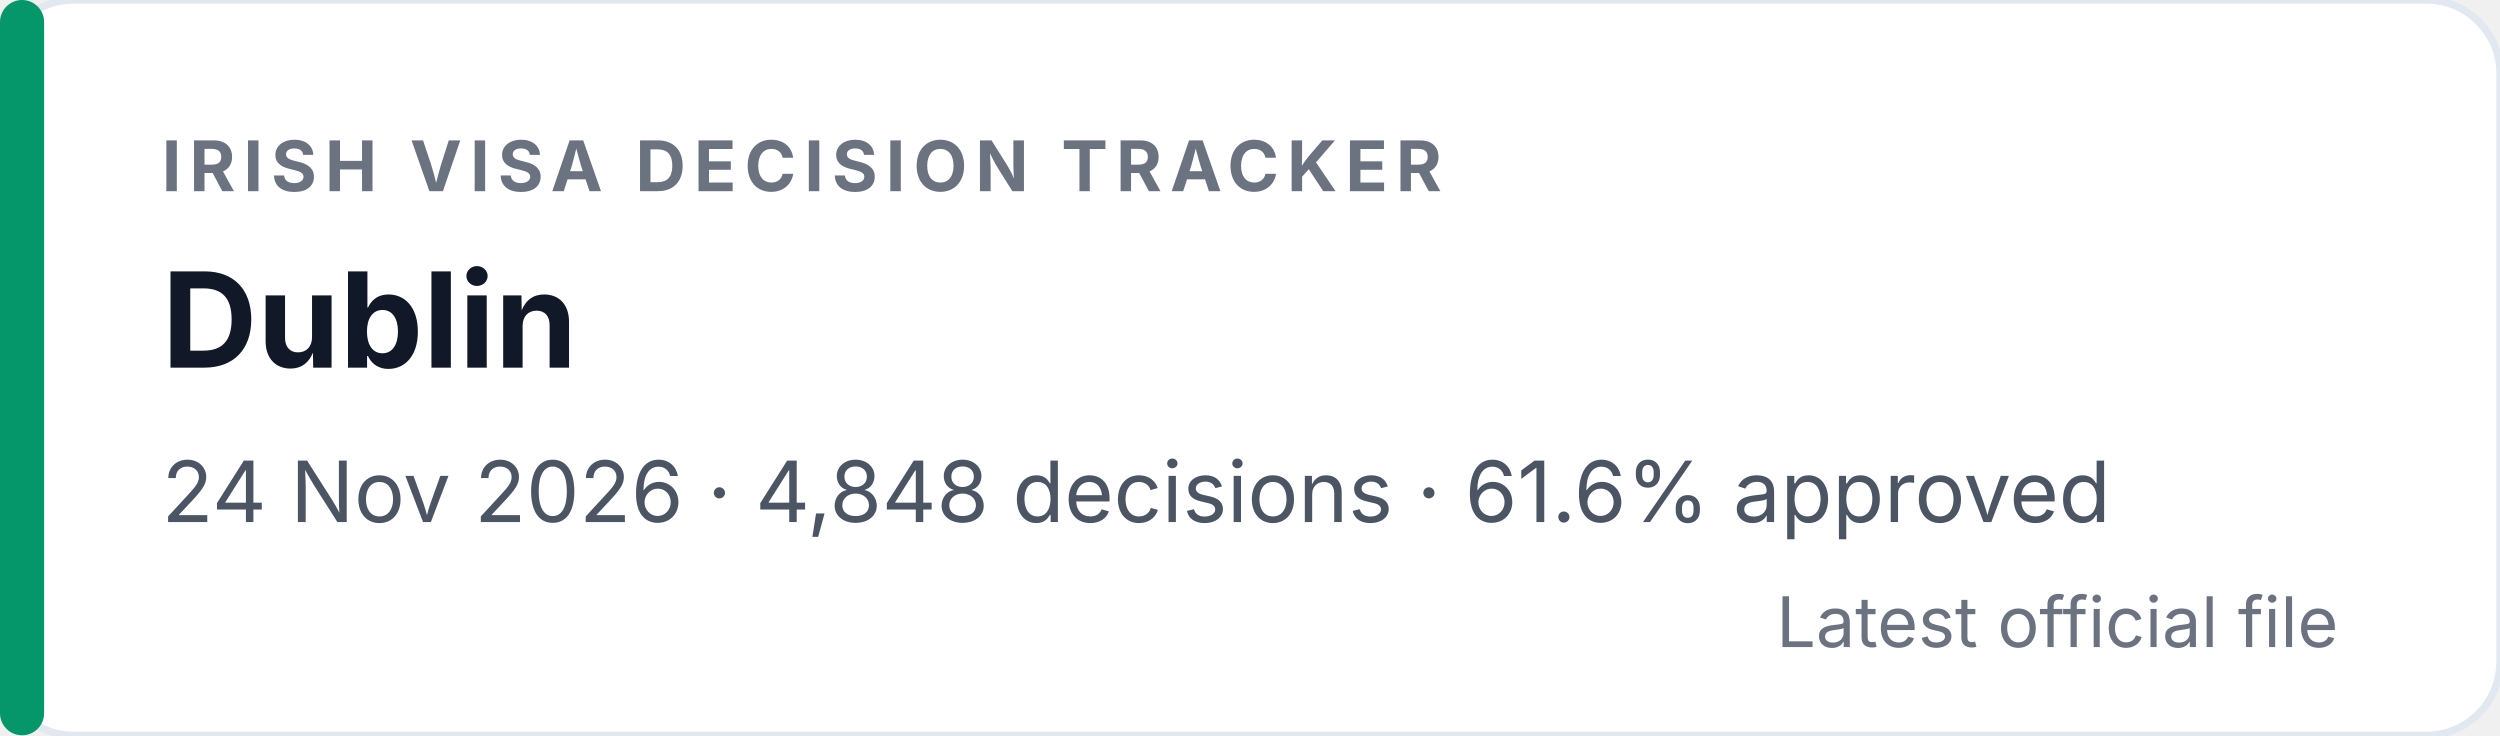
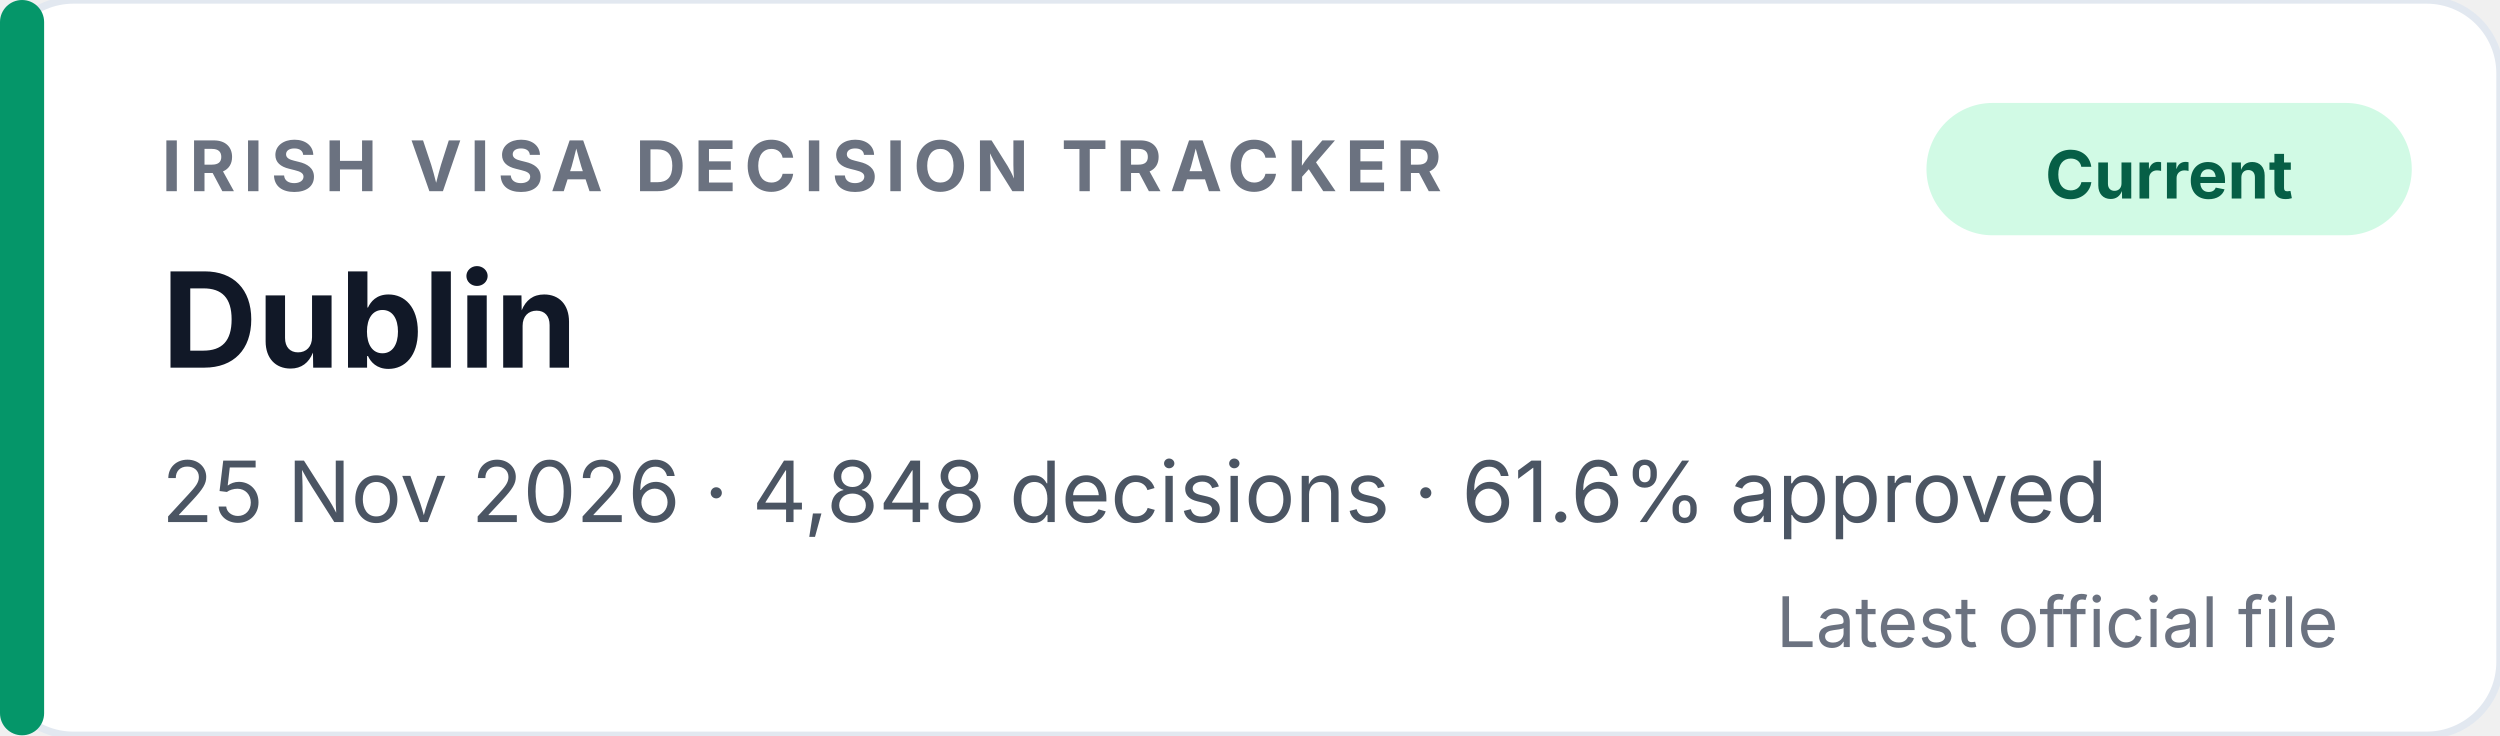
<svg xmlns="http://www.w3.org/2000/svg" width="340" height="100" viewBox="0 0 340 100" role="img" aria-labelledby="badge-title badge-desc">
  <rect width="340" height="100" rx="10" fill="#ffffff" stroke="#e2e8f0" />
  <rect x="0" y="0" width="6" height="100" rx="3" fill="#059669" />
  <text x="22" y="26" font-family="Inter, Segoe UI, Helvetica, Arial, sans-serif" font-size="9.5" font-weight="700" letter-spacing="1.1" fill="#6b7280">IRISH VISA DECISION TRACKER</text>
+   <rect x="262" y="14" width="66" height="18" rx="9" fill="#d1fae5" />
+   <text x="295" y="27" text-anchor="middle" font-family="Inter, Segoe UI, Helvetica, Arial, sans-serif" font-size="9" font-weight="700" fill="#065f46">Current</text>
  <text x="22" y="50" font-family="Inter, Segoe UI, Helvetica, Arial, sans-serif" font-size="18" font-weight="700" fill="#111827">Dublin</text>
-   <text x="22" y="71" font-family="Inter, Segoe UI, Helvetica, Arial, sans-serif" font-size="11.5" fill="#4b5563">24 Nov 2026 · 4,848 decisions · 61.6% approved</text>
+   <text x="22" y="71" font-family="Inter, Segoe UI, Helvetica, Arial, sans-serif" font-size="11.5" fill="#4b5563">25 Nov 2026 · 4,848 decisions · 61.6% approved</text>
  <text x="318" y="88" text-anchor="end" font-family="Inter, Segoe UI, Helvetica, Arial, sans-serif" font-size="9.5" fill="#6b7280">Latest official file</text>
</svg>
